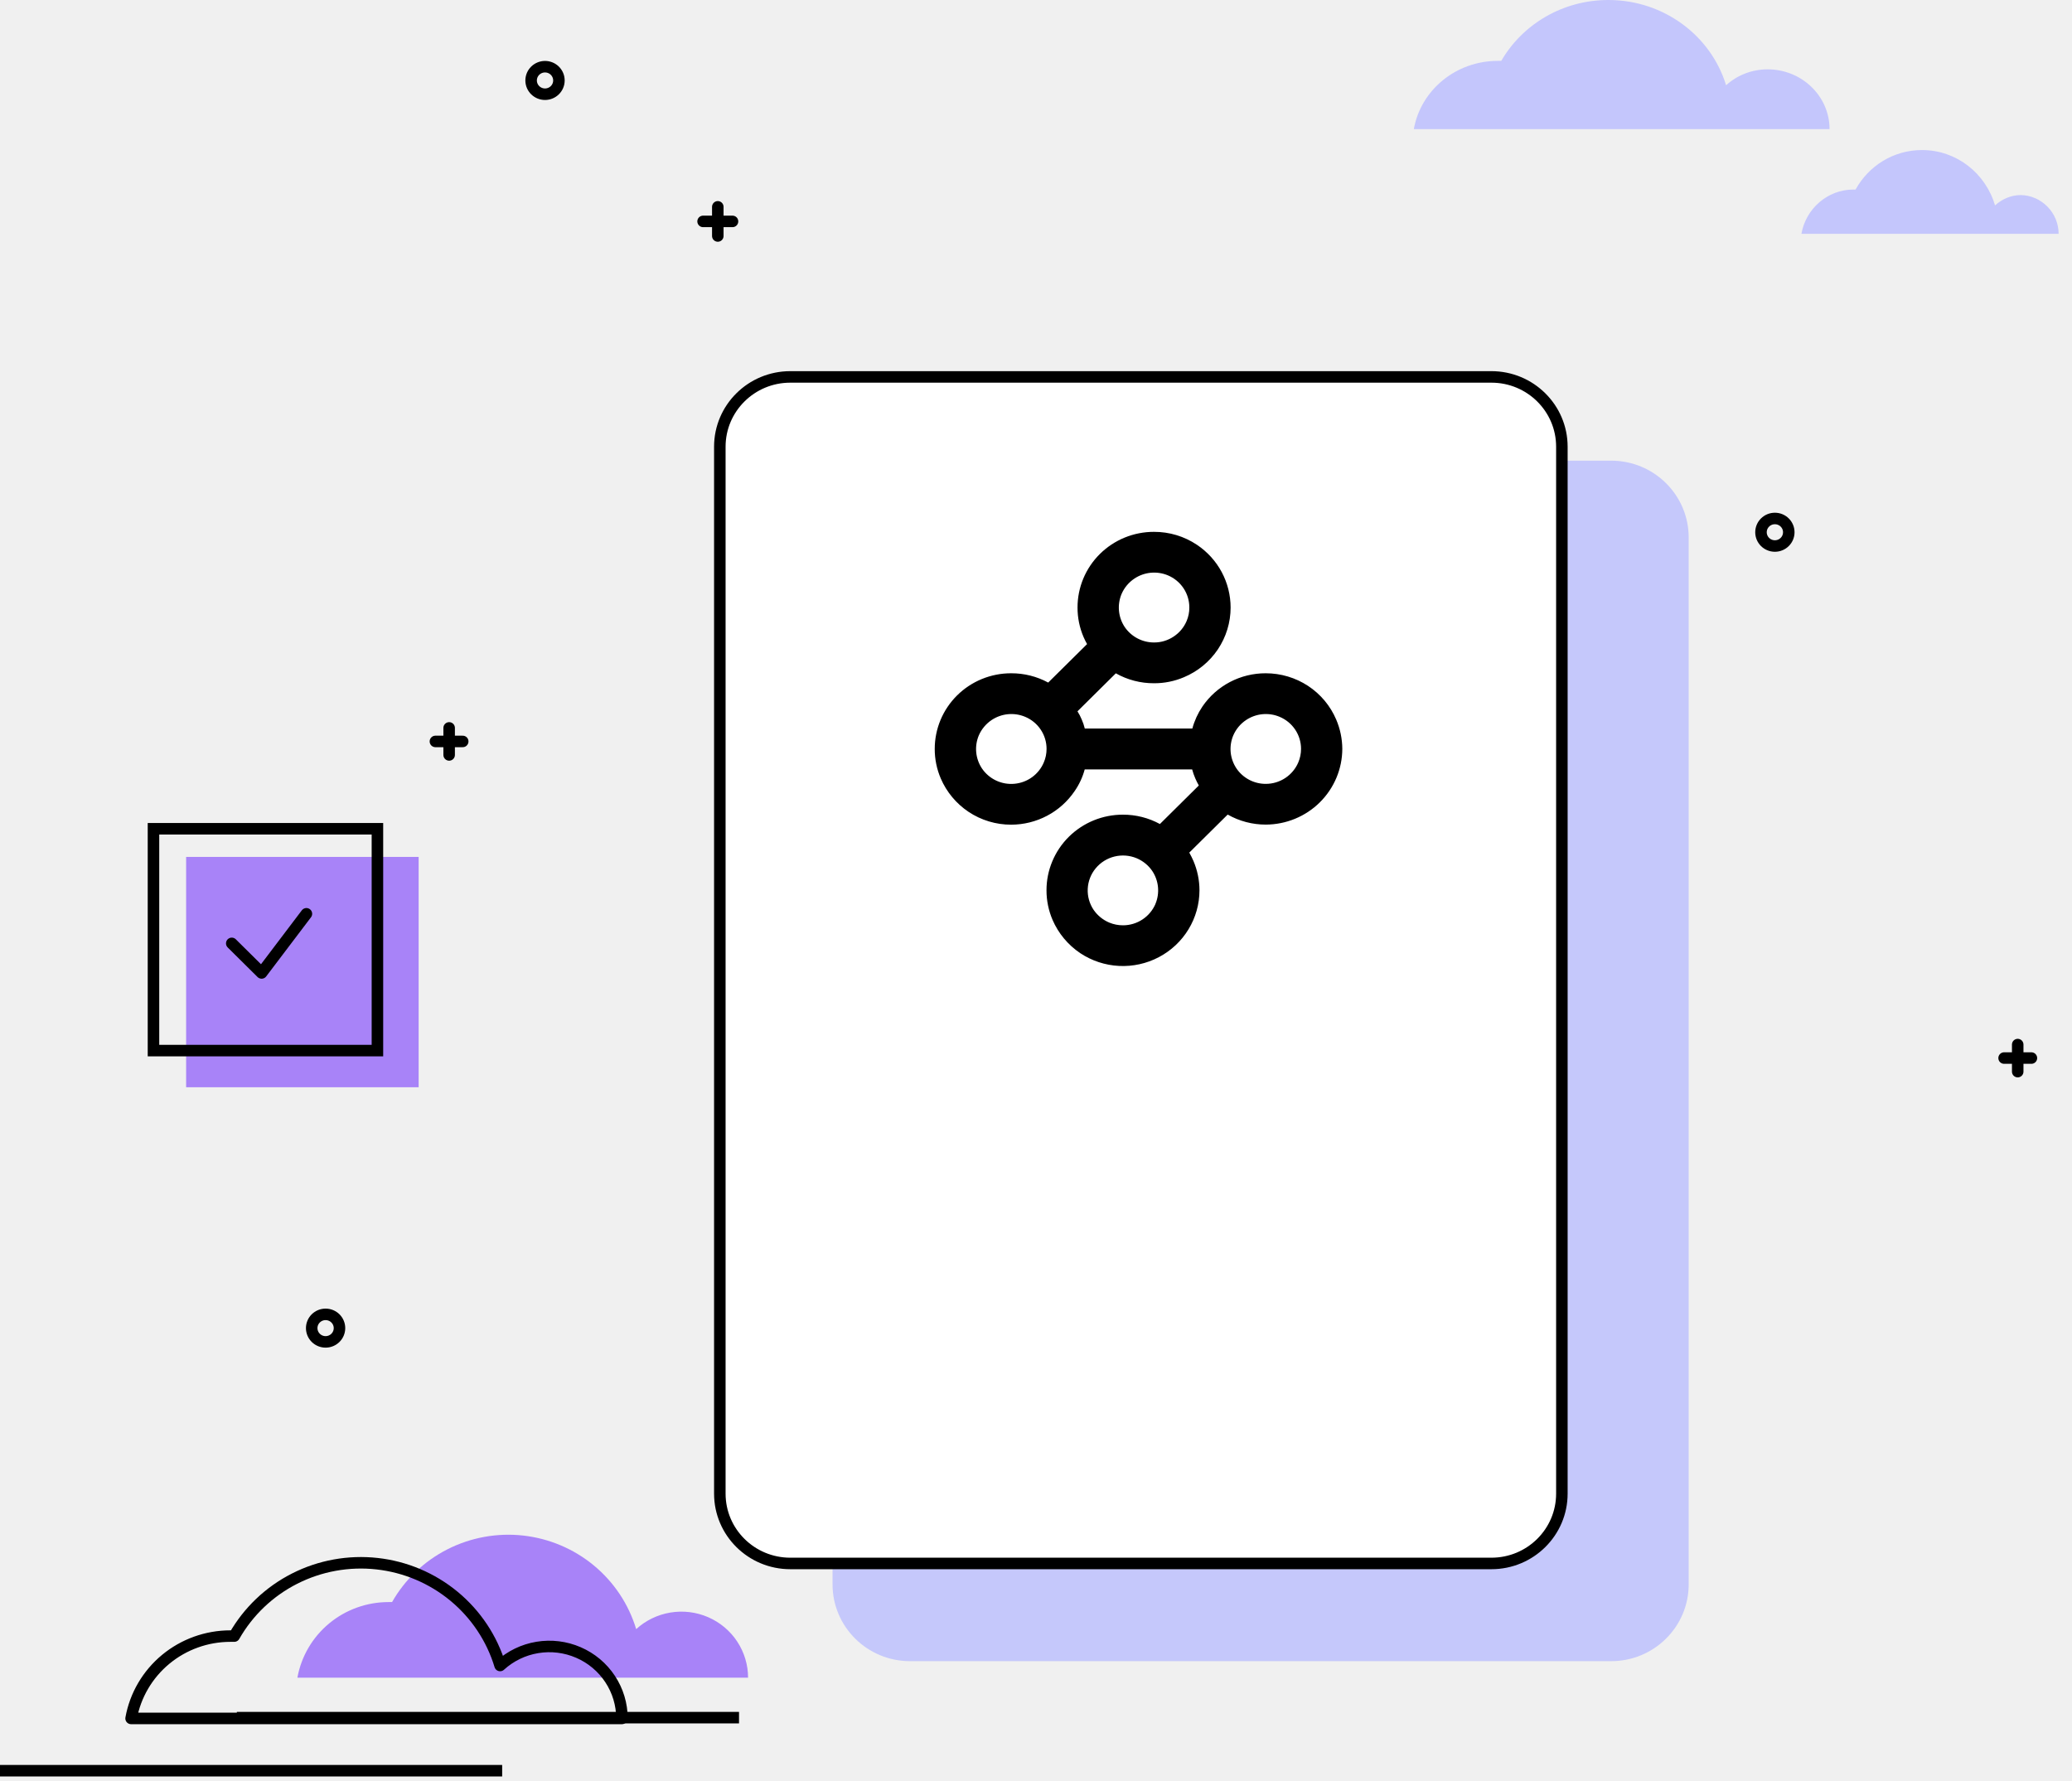
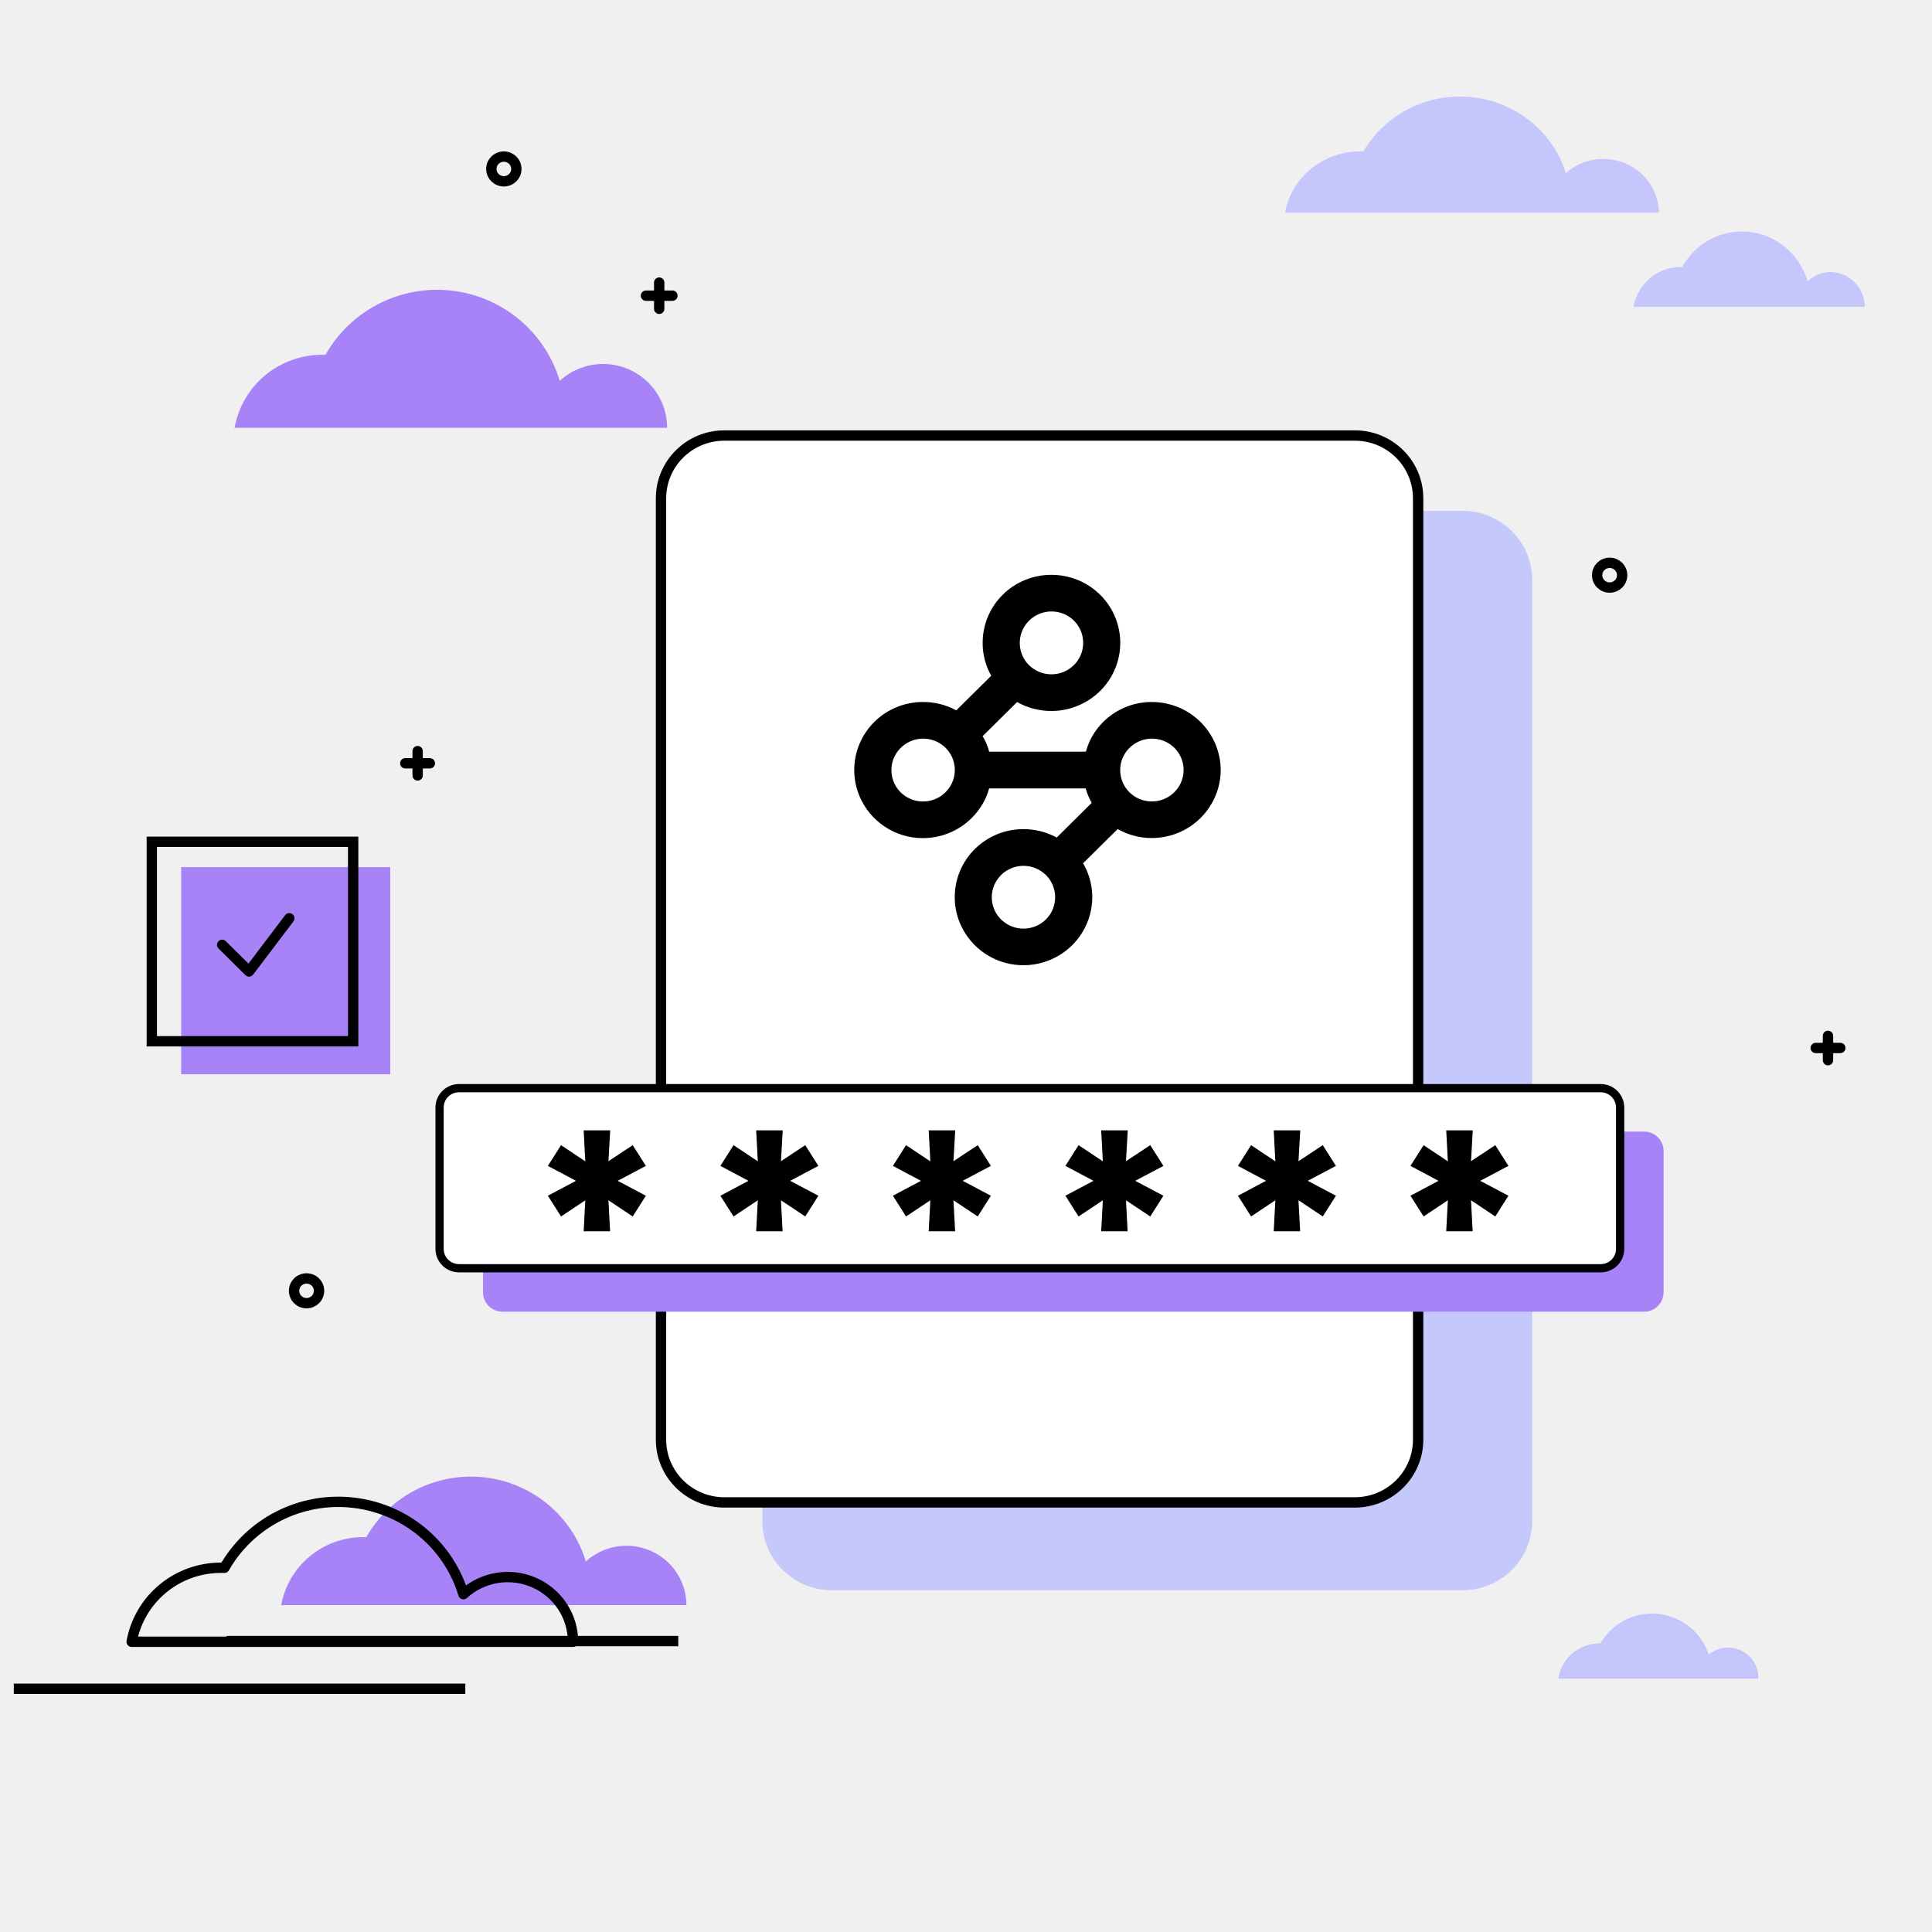
- <svg xmlns="http://www.w3.org/2000/svg" width="135" height="116" viewBox="0 0 135 116" fill="none">
-   <g id="Group 32">
-     <path id="Vector" d="M109.892 93.408V94.425C109.839 94.496 109.786 94.562 109.73 94.632C109.618 94.771 109.501 94.904 109.38 95.033C109.319 95.096 109.258 95.159 109.195 95.22C108.254 96.128 107.072 96.682 105.797 96.733L102.227 96.871L101.672 96.892V96.342L102.227 96.32L105.775 96.183C106.9 96.139 107.95 95.653 108.808 94.826C109.102 94.542 109.365 94.227 109.594 93.888C109.623 93.848 109.649 93.809 109.674 93.769C109.75 93.654 109.823 93.534 109.892 93.408Z" fill="black" />
-     <path id="Vector_2" d="M104.975 30.016H59.294C56.505 30.016 54.244 32.255 54.244 35.018V103.235C54.244 105.998 56.505 108.238 59.294 108.238H104.975C107.764 108.238 110.025 105.998 110.025 103.235V35.018C110.025 32.255 107.764 30.016 104.975 30.016Z" fill="#C5C8FB" />
-     <path id="Vector_3" d="M97.172 24.559H51.491C48.956 24.559 46.9 26.595 46.9 29.106V97.323C46.9 99.835 48.956 101.871 51.491 101.871H97.172C99.707 101.871 101.763 99.835 101.763 97.323V29.106C101.763 26.595 99.707 24.559 97.172 24.559Z" fill="white" stroke="black" stroke-width="0.75" />
-     <path id="Vector_4" d="M115.642 35.577C116.142 35.577 116.547 35.175 116.547 34.68C116.547 34.185 116.142 33.783 115.642 33.783C115.141 33.783 114.736 34.185 114.736 34.68C114.736 35.175 115.141 35.577 115.642 35.577Z" stroke="black" stroke-width="0.75" stroke-miterlimit="10" />
-     <path id="Vector_5" d="M35.511 6.139C36.011 6.139 36.416 5.738 36.416 5.243C36.416 4.747 36.011 4.346 35.511 4.346C35.011 4.346 34.605 4.747 34.605 5.243C34.605 5.738 35.011 6.139 35.511 6.139Z" stroke="black" stroke-width="0.75" stroke-miterlimit="10" />
-     <path id="Vector_6" d="M21.214 87.434C21.714 87.434 22.119 87.033 22.119 86.537C22.119 86.042 21.714 85.641 21.214 85.641C20.714 85.641 20.309 86.042 20.309 86.537C20.309 87.033 20.714 87.434 21.214 87.434Z" stroke="black" stroke-width="0.75" stroke-miterlimit="10" />
-     <path id="Vector_7" d="M29.264 47.428V49.19" stroke="black" stroke-width="0.75" stroke-miterlimit="10" stroke-linecap="round" />
-     <path id="Vector_8" d="M28.369 48.31H30.148" stroke="black" stroke-width="0.75" stroke-miterlimit="10" stroke-linecap="round" />
-     <path id="Vector_9" d="M131.463 68.062V69.825" stroke="black" stroke-width="0.75" stroke-miterlimit="10" stroke-linecap="round" />
-     <path id="Vector_10" d="M130.576 68.941H132.355" stroke="black" stroke-width="0.75" stroke-miterlimit="10" stroke-linecap="round" />
-     <path id="Vector_11" d="M46.768 13.477V15.376" stroke="black" stroke-width="0.75" stroke-miterlimit="10" stroke-linecap="round" />
-     <path id="Vector_12" d="M45.809 14.426H47.726" stroke="black" stroke-width="0.75" stroke-miterlimit="10" stroke-linecap="round" />
-     <path id="Vector_13" d="M87.058 46.881C86.677 45.989 86.04 45.227 85.225 44.691C84.41 44.156 83.454 43.87 82.475 43.869C81.659 43.865 80.855 44.062 80.133 44.44C79.412 44.819 78.797 45.368 78.341 46.039C78.046 46.477 77.824 46.961 77.686 47.47H70.679C70.63 47.268 70.563 47.071 70.479 46.881C70.403 46.696 70.31 46.517 70.202 46.348L72.701 43.872C73.459 44.3 74.316 44.523 75.188 44.519C75.856 44.522 76.518 44.389 77.132 44.129C78.035 43.752 78.806 43.12 79.349 42.312C79.891 41.503 80.18 40.553 80.18 39.583C80.179 38.776 79.978 37.981 79.596 37.268C79.212 36.556 78.659 35.947 77.983 35.496C77.158 34.944 76.184 34.651 75.188 34.654C74.534 34.653 73.886 34.779 73.281 35.026C72.677 35.273 72.127 35.636 71.664 36.094C71.201 36.552 70.834 37.096 70.584 37.694C70.334 38.293 70.205 38.935 70.206 39.583C70.204 40.245 70.338 40.9 70.599 41.509C70.667 41.665 70.743 41.818 70.828 41.967L68.295 44.475C67.556 44.074 66.727 43.866 65.885 43.869C65.231 43.867 64.582 43.994 63.978 44.241C63.373 44.488 62.824 44.851 62.361 45.309C61.898 45.767 61.531 46.311 61.28 46.909C61.03 47.508 60.902 48.15 60.902 48.797C60.9 49.459 61.034 50.114 61.295 50.723C61.673 51.604 62.3 52.358 63.1 52.894C63.922 53.444 64.892 53.737 65.885 53.734C66.699 53.733 67.502 53.534 68.221 53.154C68.94 52.775 69.554 52.226 70.01 51.557C70.312 51.123 70.537 50.642 70.674 50.133H77.674C77.728 50.334 77.797 50.531 77.88 50.722C77.948 50.878 78.024 51.031 78.108 51.18L75.573 53.691C74.836 53.289 74.008 53.08 73.168 53.082C72.513 53.08 71.865 53.206 71.26 53.453C70.655 53.7 70.105 54.063 69.642 54.521C69.179 54.979 68.812 55.523 68.562 56.122C68.311 56.721 68.183 57.362 68.184 58.011C68.183 58.672 68.317 59.328 68.578 59.937C68.958 60.816 69.584 61.569 70.383 62.106C71.134 62.605 72.006 62.892 72.909 62.938C73.811 62.983 74.709 62.786 75.506 62.365C76.304 61.945 76.971 61.318 77.437 60.551C77.903 59.785 78.15 58.907 78.151 58.012C78.15 57.354 78.016 56.702 77.757 56.096C77.675 55.91 77.585 55.726 77.487 55.554L79.987 53.078H79.994C80.749 53.506 81.605 53.731 82.475 53.729C83.796 53.724 85.061 53.203 85.994 52.278C86.927 51.353 87.454 50.1 87.457 48.792C87.453 48.135 87.317 47.486 87.058 46.881ZM73.077 38.698C73.252 38.293 73.542 37.946 73.91 37.7C74.227 37.488 74.592 37.357 74.972 37.32C75.352 37.283 75.736 37.34 76.088 37.486C76.504 37.66 76.86 37.951 77.109 38.324C77.359 38.696 77.491 39.134 77.49 39.581C77.493 39.887 77.432 40.19 77.311 40.471C77.137 40.878 76.848 41.225 76.478 41.471C76.098 41.728 75.648 41.865 75.188 41.862C74.811 41.862 74.44 41.77 74.107 41.594C73.775 41.419 73.491 41.165 73.28 40.855C73.07 40.54 72.942 40.178 72.907 39.802C72.871 39.426 72.93 39.047 73.077 38.698ZM68.005 49.686C67.844 50.065 67.582 50.393 67.249 50.636C66.914 50.88 66.52 51.029 66.107 51.068C65.694 51.108 65.278 51.036 64.904 50.86C64.529 50.684 64.209 50.411 63.978 50.07C63.769 49.754 63.64 49.393 63.605 49.017C63.57 48.641 63.628 48.263 63.775 47.914C63.951 47.51 64.24 47.163 64.608 46.916C64.925 46.704 65.29 46.573 65.67 46.536C66.05 46.499 66.433 46.556 66.786 46.703C67.202 46.875 67.558 47.167 67.807 47.54C68.057 47.912 68.189 48.35 68.188 48.797C68.189 49.103 68.127 49.406 68.005 49.687V49.686ZM75.282 58.902C75.107 59.308 74.818 59.655 74.449 59.902C74.07 60.156 73.623 60.291 73.165 60.291C72.859 60.291 72.556 60.231 72.273 60.114C71.862 59.94 71.51 59.654 71.257 59.289C70.982 58.882 70.846 58.398 70.871 57.909C70.895 57.419 71.078 56.951 71.392 56.573C71.706 56.195 72.135 55.927 72.615 55.809C73.095 55.692 73.6 55.73 74.056 55.92C74.468 56.093 74.82 56.379 75.071 56.745C75.282 57.06 75.412 57.421 75.448 57.797C75.484 58.173 75.427 58.552 75.28 58.901L75.282 58.902ZM84.586 49.686C84.411 50.092 84.122 50.439 83.753 50.686C83.374 50.94 82.926 51.076 82.469 51.075C82.092 51.076 81.72 50.984 81.388 50.809C81.055 50.633 80.771 50.38 80.561 50.07C80.35 49.755 80.221 49.394 80.184 49.018C80.149 48.642 80.207 48.263 80.355 47.914C80.53 47.509 80.819 47.162 81.188 46.916C81.505 46.704 81.869 46.573 82.249 46.536C82.63 46.499 83.013 46.556 83.365 46.703C83.782 46.876 84.137 47.167 84.387 47.54C84.637 47.913 84.769 48.35 84.769 48.797C84.769 49.103 84.706 49.406 84.585 49.687L84.586 49.686Z" fill="black" />
-     <path id="Vector_14" d="M27.277 55.834H12.127V70.842H27.277V55.834Z" fill="#A883F8" />
-     <path id="Vector_15" d="M24.591 54H10V68.454H24.591V54Z" stroke="black" stroke-width="0.75" stroke-miterlimit="10" />
-     <path id="Vector_16" d="M15.1 61.468L17.045 63.395L19.964 59.541" stroke="black" stroke-width="0.75" stroke-linecap="round" stroke-linejoin="round" />
-     <path id="Vector_17" d="M15.432 111.918H48.15" stroke="black" stroke-width="0.75" stroke-miterlimit="10" />
-     <path id="Vector_18" d="M0 115.375H32.718" stroke="black" stroke-width="0.75" stroke-miterlimit="10" />
-     <path id="Vector_19" d="M48.74 109.315H19.377C19.625 107.934 20.356 106.683 21.442 105.782C22.527 104.881 23.898 104.387 25.315 104.387C25.392 104.387 25.47 104.387 25.545 104.387C26.382 102.914 27.639 101.717 29.157 100.947C30.676 100.176 32.391 99.865 34.087 100.053C35.783 100.242 37.385 100.92 38.694 102.004C40.004 103.088 40.962 104.53 41.45 106.15C42.071 105.583 42.845 105.208 43.677 105.07C44.51 104.931 45.365 105.037 46.139 105.372C46.912 105.708 47.57 106.259 48.032 106.959C48.494 107.659 48.74 108.478 48.74 109.314V109.315Z" fill="#A883F8" />
-     <path id="Vector_20" d="M40.523 111.969H8.541C8.812 110.465 9.609 109.103 10.792 108.122C11.975 107.141 13.468 106.604 15.01 106.604C15.095 106.604 15.18 106.604 15.263 106.604C16.175 105.001 17.543 103.698 19.197 102.859C20.85 102.02 22.717 101.682 24.563 101.886C26.41 102.09 28.154 102.828 29.581 104.008C31.007 105.188 32.051 106.757 32.583 108.52C33.259 107.903 34.102 107.494 35.009 107.344C35.916 107.193 36.848 107.308 37.69 107.674C38.533 108.039 39.249 108.64 39.752 109.403C40.255 110.165 40.523 111.056 40.523 111.968V111.969Z" stroke="black" stroke-width="0.75" stroke-linecap="round" stroke-linejoin="round" />
-     <path id="Vector_21" d="M119.204 8.413H92.117C92.568 5.878 94.847 3.965 97.601 3.965C97.672 3.965 97.743 3.965 97.815 3.965C99.192 1.59 101.803 0 104.794 0C108.426 0 111.489 2.351 112.462 5.555C113.174 4.91 114.124 4.518 115.168 4.518C117.4 4.518 119.204 6.27 119.204 8.413Z" fill="#C4C6FC" />
-     <path id="Vector_22" d="M134.128 15.235H117.371C117.655 13.6 119.075 12.35 120.756 12.35C120.803 12.35 120.85 12.35 120.898 12.35C121.75 10.811 123.359 9.777 125.229 9.777C127.477 9.777 129.371 11.292 129.986 13.383C130.436 12.975 131.028 12.71 131.667 12.71C133.016 12.734 134.128 13.864 134.128 15.235Z" fill="#C4C6FC" />
+ <svg xmlns="http://www.w3.org/2000/svg" width="140" height="140" viewBox="0 0 140 140" fill="none">
+   <path d="M48.342 31H17C17.265 29.516 18.045 28.172 19.205 27.205C20.364 26.237 21.828 25.708 23.34 25.708C23.423 25.708 23.506 25.708 23.588 25.708C24.481 24.127 25.822 22.844 27.443 22.016C29.063 21.189 30.892 20.855 32.701 21.057C34.511 21.258 36.221 21.985 37.618 23.148C39.016 24.311 40.039 25.858 40.561 27.596C41.224 26.988 42.05 26.585 42.939 26.437C43.828 26.289 44.741 26.402 45.567 26.763C46.392 27.124 47.094 27.716 47.587 28.467C48.08 29.22 48.342 30.098 48.342 30.997V31Z" fill="#A883F8" />
+   <path d="M110.892 100.408V101.425C110.839 101.496 110.786 101.562 110.73 101.632C110.618 101.771 110.501 101.904 110.38 102.033C110.319 102.096 110.258 102.159 110.195 102.22C109.254 103.128 108.072 103.682 106.797 103.733L103.227 103.87L102.672 103.893V103.342L103.227 103.32L106.775 103.183C107.9 103.139 108.95 102.653 109.808 101.826C110.102 101.542 110.365 101.227 110.594 100.888C110.623 100.848 110.649 100.809 110.674 100.769C110.75 100.654 110.823 100.534 110.892 100.408Z" fill="black" />
+   <path d="M105.975 37.016H60.294C57.505 37.016 55.244 39.255 55.244 42.018V110.235C55.244 112.998 57.505 115.238 60.294 115.238H105.975C108.764 115.238 111.025 112.998 111.025 110.235V42.018C111.025 39.255 108.764 37.016 105.975 37.016Z" fill="#C5C8FB" />
+   <path d="M98.172 31.559H52.491C49.956 31.559 47.9 33.595 47.9 36.106V104.323C47.9 106.835 49.956 108.871 52.491 108.871H98.172C100.707 108.871 102.763 106.835 102.763 104.323V36.106C102.763 33.595 100.707 31.559 98.172 31.559Z" fill="white" stroke="black" stroke-width="0.75" />
+   <path d="M116.642 42.577C117.142 42.577 117.547 42.175 117.547 41.68C117.547 41.185 117.142 40.783 116.642 40.783C116.141 40.783 115.736 41.185 115.736 41.68C115.736 42.175 116.141 42.577 116.642 42.577Z" stroke="black" stroke-width="0.75" stroke-miterlimit="10" />
+   <path d="M36.511 13.139C37.011 13.139 37.416 12.738 37.416 12.243C37.416 11.747 37.011 11.346 36.511 11.346C36.011 11.346 35.605 11.747 35.605 12.243C35.605 12.738 36.011 13.139 36.511 13.139Z" stroke="black" stroke-width="0.75" stroke-miterlimit="10" />
+   <path d="M22.214 94.434C22.714 94.434 23.119 94.033 23.119 93.537C23.119 93.042 22.714 92.641 22.214 92.641C21.714 92.641 21.309 93.042 21.309 93.537C21.309 94.033 21.714 94.434 22.214 94.434Z" stroke="black" stroke-width="0.75" stroke-miterlimit="10" />
+   <path d="M30.264 54.428V56.19" stroke="black" stroke-width="0.75" stroke-miterlimit="10" stroke-linecap="round" />
+   <path d="M29.369 55.31H31.148" stroke="black" stroke-width="0.75" stroke-miterlimit="10" stroke-linecap="round" />
+   <path d="M132.463 75.062V76.825" stroke="black" stroke-width="0.75" stroke-miterlimit="10" stroke-linecap="round" />
+   <path d="M131.576 75.941H133.355" stroke="black" stroke-width="0.75" stroke-miterlimit="10" stroke-linecap="round" />
+   <path d="M47.768 20.477V22.376" stroke="black" stroke-width="0.75" stroke-miterlimit="10" stroke-linecap="round" />
+   <path d="M46.809 21.426H48.726" stroke="black" stroke-width="0.75" stroke-miterlimit="10" stroke-linecap="round" />
+   <path d="M88.058 53.881C87.677 52.989 87.04 52.227 86.225 51.691C85.41 51.156 84.454 50.87 83.475 50.869C82.659 50.865 81.855 51.062 81.133 51.44C80.412 51.819 79.797 52.368 79.341 53.039C79.046 53.477 78.824 53.961 78.686 54.47H71.679C71.63 54.268 71.563 54.071 71.479 53.881C71.403 53.696 71.31 53.517 71.202 53.348L73.701 50.872C74.459 51.3 75.316 51.523 76.188 51.519C76.856 51.522 77.518 51.389 78.132 51.129C79.035 50.752 79.806 50.12 80.349 49.312C80.891 48.503 81.18 47.553 81.18 46.583C81.179 45.776 80.978 44.981 80.596 44.268C80.212 43.556 79.659 42.947 78.983 42.496C78.158 41.944 77.184 41.651 76.188 41.654C75.534 41.653 74.886 41.779 74.281 42.026C73.677 42.273 73.127 42.636 72.664 43.094C72.201 43.552 71.834 44.096 71.584 44.694C71.334 45.293 71.205 45.935 71.206 46.583C71.204 47.245 71.338 47.9 71.599 48.509C71.667 48.665 71.743 48.818 71.828 48.967L69.295 51.475C68.556 51.074 67.727 50.866 66.885 50.869C66.231 50.867 65.582 50.994 64.978 51.241C64.373 51.488 63.824 51.851 63.361 52.309C62.898 52.767 62.531 53.311 62.28 53.909C62.03 54.508 61.902 55.15 61.902 55.797C61.9 56.459 62.034 57.114 62.295 57.723C62.673 58.604 63.3 59.358 64.1 59.894C64.922 60.444 65.892 60.737 66.885 60.734C67.699 60.733 68.502 60.534 69.221 60.154C69.94 59.775 70.554 59.226 71.01 58.557C71.312 58.123 71.537 57.642 71.674 57.133H78.674C78.728 57.334 78.797 57.531 78.88 57.722C78.948 57.878 79.024 58.031 79.108 58.18L76.573 60.691C75.836 60.289 75.008 60.08 74.168 60.082C73.513 60.08 72.865 60.206 72.26 60.453C71.655 60.7 71.105 61.063 70.642 61.521C70.179 61.979 69.812 62.523 69.562 63.122C69.311 63.721 69.183 64.362 69.184 65.011C69.183 65.672 69.317 66.328 69.578 66.936C69.958 67.816 70.584 68.569 71.383 69.106C72.134 69.605 73.006 69.892 73.909 69.938C74.811 69.984 75.709 69.786 76.506 69.365C77.304 68.945 77.971 68.318 78.437 67.551C78.903 66.785 79.15 65.907 79.151 65.012C79.15 64.354 79.016 63.702 78.757 63.096C78.675 62.91 78.585 62.726 78.487 62.554L80.987 60.078H80.994C81.749 60.506 82.605 60.731 83.475 60.729C84.796 60.724 86.061 60.203 86.994 59.278C87.927 58.353 88.454 57.1 88.457 55.792C88.453 55.135 88.317 54.486 88.058 53.881ZM74.077 45.698C74.252 45.293 74.542 44.946 74.91 44.7C75.227 44.488 75.592 44.357 75.972 44.32C76.352 44.283 76.736 44.34 77.088 44.486C77.504 44.66 77.86 44.951 78.109 45.324C78.359 45.696 78.491 46.134 78.49 46.581C78.493 46.887 78.432 47.19 78.311 47.471C78.137 47.878 77.848 48.225 77.478 48.471C77.098 48.728 76.648 48.865 76.188 48.862C75.811 48.862 75.44 48.77 75.107 48.594C74.775 48.419 74.491 48.165 74.28 47.855C74.07 47.54 73.942 47.178 73.907 46.802C73.871 46.426 73.93 46.047 74.077 45.698ZM69.005 56.686C68.844 57.065 68.582 57.393 68.249 57.636C67.914 57.88 67.52 58.029 67.107 58.068C66.694 58.108 66.278 58.036 65.904 57.86C65.529 57.684 65.209 57.411 64.978 57.07C64.769 56.754 64.64 56.393 64.605 56.017C64.57 55.641 64.628 55.263 64.775 54.914C64.951 54.51 65.24 54.163 65.608 53.916C65.925 53.704 66.29 53.573 66.67 53.536C67.05 53.499 67.433 53.556 67.786 53.703C68.202 53.875 68.558 54.167 68.807 54.54C69.057 54.912 69.189 55.35 69.188 55.797C69.189 56.103 69.127 56.406 69.005 56.687V56.686ZM76.282 65.902C76.107 66.308 75.818 66.655 75.449 66.902C75.07 67.156 74.623 67.291 74.165 67.291C73.859 67.291 73.556 67.231 73.273 67.114C72.862 66.94 72.51 66.654 72.257 66.289C71.982 65.882 71.846 65.398 71.871 64.909C71.895 64.419 72.078 63.951 72.392 63.573C72.706 63.195 73.135 62.927 73.615 62.809C74.095 62.692 74.6 62.73 75.056 62.92C75.468 63.093 75.82 63.379 76.071 63.745C76.282 64.06 76.412 64.421 76.448 64.797C76.484 65.173 76.427 65.552 76.28 65.901L76.282 65.902ZM85.586 56.686C85.411 57.092 85.122 57.439 84.753 57.686C84.374 57.94 83.926 58.076 83.469 58.075C83.092 58.076 82.72 57.984 82.388 57.809C82.055 57.633 81.771 57.38 81.561 57.07C81.35 56.755 81.221 56.394 81.184 56.018C81.149 55.642 81.207 55.263 81.355 54.914C81.53 54.509 81.819 54.162 82.188 53.916C82.505 53.704 82.869 53.573 83.249 53.536C83.63 53.499 84.013 53.556 84.365 53.703C84.782 53.876 85.137 54.167 85.387 54.54C85.637 54.913 85.769 55.35 85.769 55.797C85.769 56.103 85.706 56.406 85.585 56.687L85.586 56.686Z" fill="black" />
+   <path d="M28.277 62.834H13.127V77.842H28.277V62.834Z" fill="#A883F8" />
+   <path d="M25.591 61H11V75.454H25.591V61Z" stroke="black" stroke-width="0.75" stroke-miterlimit="10" />
+   <path d="M16.1 68.468L18.045 70.395L20.964 66.541" stroke="black" stroke-width="0.75" stroke-linecap="round" stroke-linejoin="round" />
+   <path d="M16.432 118.918H49.15" stroke="black" stroke-width="0.75" stroke-miterlimit="10" />
+   <path d="M1 122.375H33.718" stroke="black" stroke-width="0.75" stroke-miterlimit="10" />
+   <path d="M49.74 116.315H20.377C20.625 114.934 21.356 113.683 22.442 112.782C23.527 111.881 24.898 111.387 26.315 111.387C26.392 111.387 26.47 111.387 26.545 111.387C27.382 109.914 28.639 108.717 30.157 107.947C31.676 107.176 33.391 106.865 35.087 107.053C36.783 107.242 38.385 107.92 39.694 109.004C41.004 110.088 41.962 111.53 42.45 113.15C43.071 112.583 43.845 112.208 44.677 112.07C45.51 111.931 46.365 112.037 47.139 112.372C47.912 112.708 48.57 113.259 49.032 113.959C49.494 114.659 49.74 115.478 49.74 116.314V116.315Z" fill="#A883F8" />
+   <path d="M41.523 118.969H9.541C9.812 117.465 10.609 116.103 11.792 115.122C12.975 114.141 14.468 113.604 16.01 113.604C16.095 113.604 16.18 113.604 16.263 113.604C17.175 112.001 18.543 110.698 20.197 109.859C21.85 109.02 23.717 108.682 25.563 108.886C27.41 109.09 29.154 109.828 30.581 111.008C32.007 112.188 33.051 113.757 33.583 115.52C34.259 114.903 35.102 114.494 36.009 114.344C36.916 114.193 37.848 114.308 38.69 114.674C39.533 115.039 40.249 115.64 40.752 116.403C41.255 117.165 41.523 118.056 41.523 118.968V118.969Z" stroke="black" stroke-width="0.75" stroke-linecap="round" stroke-linejoin="round" />
+   <path d="M120.204 15.413H93.117C93.568 12.878 95.847 10.965 98.601 10.965C98.672 10.965 98.743 10.965 98.815 10.965C100.192 8.59 102.803 7 105.794 7C109.426 7 112.489 9.351 113.462 12.555C114.174 11.91 115.124 11.518 116.168 11.518C118.4 11.518 120.204 13.27 120.204 15.413Z" fill="#C4C6FC" />
+   <path d="M135.128 22.235H118.371C118.655 20.6 120.075 19.35 121.756 19.35C121.803 19.35 121.85 19.35 121.898 19.35C122.75 17.811 124.359 16.777 126.229 16.777C128.477 16.777 130.371 18.292 130.986 20.384C131.436 19.975 132.028 19.71 132.667 19.71C134.016 19.734 135.128 20.864 135.128 22.235Z" fill="#C4C6FC" />
+   <path d="M127.345 121.577H113C113.121 120.898 113.479 120.283 114.009 119.84C114.54 119.398 115.21 119.155 115.902 119.155C115.941 119.155 115.978 119.155 116.015 119.155C116.424 118.432 117.038 117.844 117.779 117.465C118.521 117.086 119.358 116.934 120.186 117.026C121.014 117.118 121.797 117.451 122.437 117.983C123.076 118.515 123.545 119.223 123.784 120.019C124.087 119.741 124.465 119.556 124.872 119.489C125.279 119.421 125.696 119.473 126.074 119.638C126.452 119.803 126.773 120.074 126.999 120.418C127.225 120.762 127.345 121.164 127.345 121.575V121.577Z" fill="#C4C6FC" stroke="#C3C4FD" stroke-width="0.137" stroke-miterlimit="10" />
+   <path d="M119.143 82H36.407C35.63 82 35 82.63 35 83.407V93.643C35 94.42 35.63 95.05 36.407 95.05H119.143C119.92 95.05 120.55 94.42 120.55 93.643V83.407C120.55 82.63 119.92 82 119.143 82Z" fill="#A883F8" />
+   <g clip-path="url(#clip0_2134_6553)">
+     <path d="M115.994 78.852H33.259C32.482 78.852 31.852 79.482 31.852 80.259V90.494C31.852 91.271 32.482 91.902 33.259 91.902H115.994C116.771 91.902 117.402 91.271 117.402 90.494V80.259C117.402 79.482 116.771 78.852 115.994 78.852Z" fill="white" stroke="black" stroke-width="0.597" />
+     <path d="M42.294 89.222L42.413 86.977L40.654 88.15L39.701 86.647L41.735 85.566L39.701 84.485L40.654 82.982L42.413 84.155L42.294 81.91H44.218L44.09 84.146L45.849 82.982L46.802 84.485L44.759 85.566L46.802 86.647L45.849 88.15L44.09 86.977L44.209 89.222H42.294ZM54.795 89.222L54.914 86.977L53.155 88.15L52.202 86.647L54.236 85.566L52.202 84.485L53.155 82.982L54.914 84.155L54.795 81.91H56.719L56.591 84.146L58.35 82.982L59.303 84.485L57.26 85.566L59.303 86.647L58.35 88.15L56.591 86.977L56.71 89.222H54.795ZM67.296 89.222L67.415 86.977L65.656 88.15L64.703 86.647L66.737 85.566L64.703 84.485L65.656 82.982L67.415 84.155L67.296 81.91H69.22L69.092 84.146L70.851 82.982L71.804 84.485L69.761 85.566L71.804 86.647L70.851 88.15L69.092 86.977L69.211 89.222H67.296ZM79.797 89.222L79.916 86.977L78.157 88.15L77.204 86.647L79.238 85.566L77.204 84.485L78.157 82.982L79.916 84.155L79.797 81.91H81.721L81.593 84.146L83.352 82.982L84.305 84.485L82.262 85.566L84.305 86.647L83.352 88.15L81.593 86.977L81.712 89.222H79.797ZM92.298 89.222L92.417 86.977L90.658 88.15L89.705 86.647L91.739 85.566L89.705 84.485L90.658 82.982L92.417 84.155L92.298 81.91H94.222L94.094 84.146L95.853 82.982L96.806 84.485L94.763 85.566L96.806 86.647L95.853 88.15L94.094 86.977L94.213 89.222H92.298ZM104.799 89.222L104.918 86.977L103.159 88.15L102.206 86.647L104.24 85.566L102.206 84.485L103.159 82.982L104.918 84.155L104.799 81.91H106.723L106.595 84.146L108.354 82.982L109.307 84.485L107.263 85.566L109.307 86.647L108.354 88.15L106.595 86.977L106.714 89.222H104.799Z" fill="black" />
  </g>
+   <defs>
+     <clipPath id="clip0_2134_6553">
+       <rect width="87" height="14.5" fill="white" transform="translate(31 78)" />
+     </clipPath>
+   </defs>
</svg>
